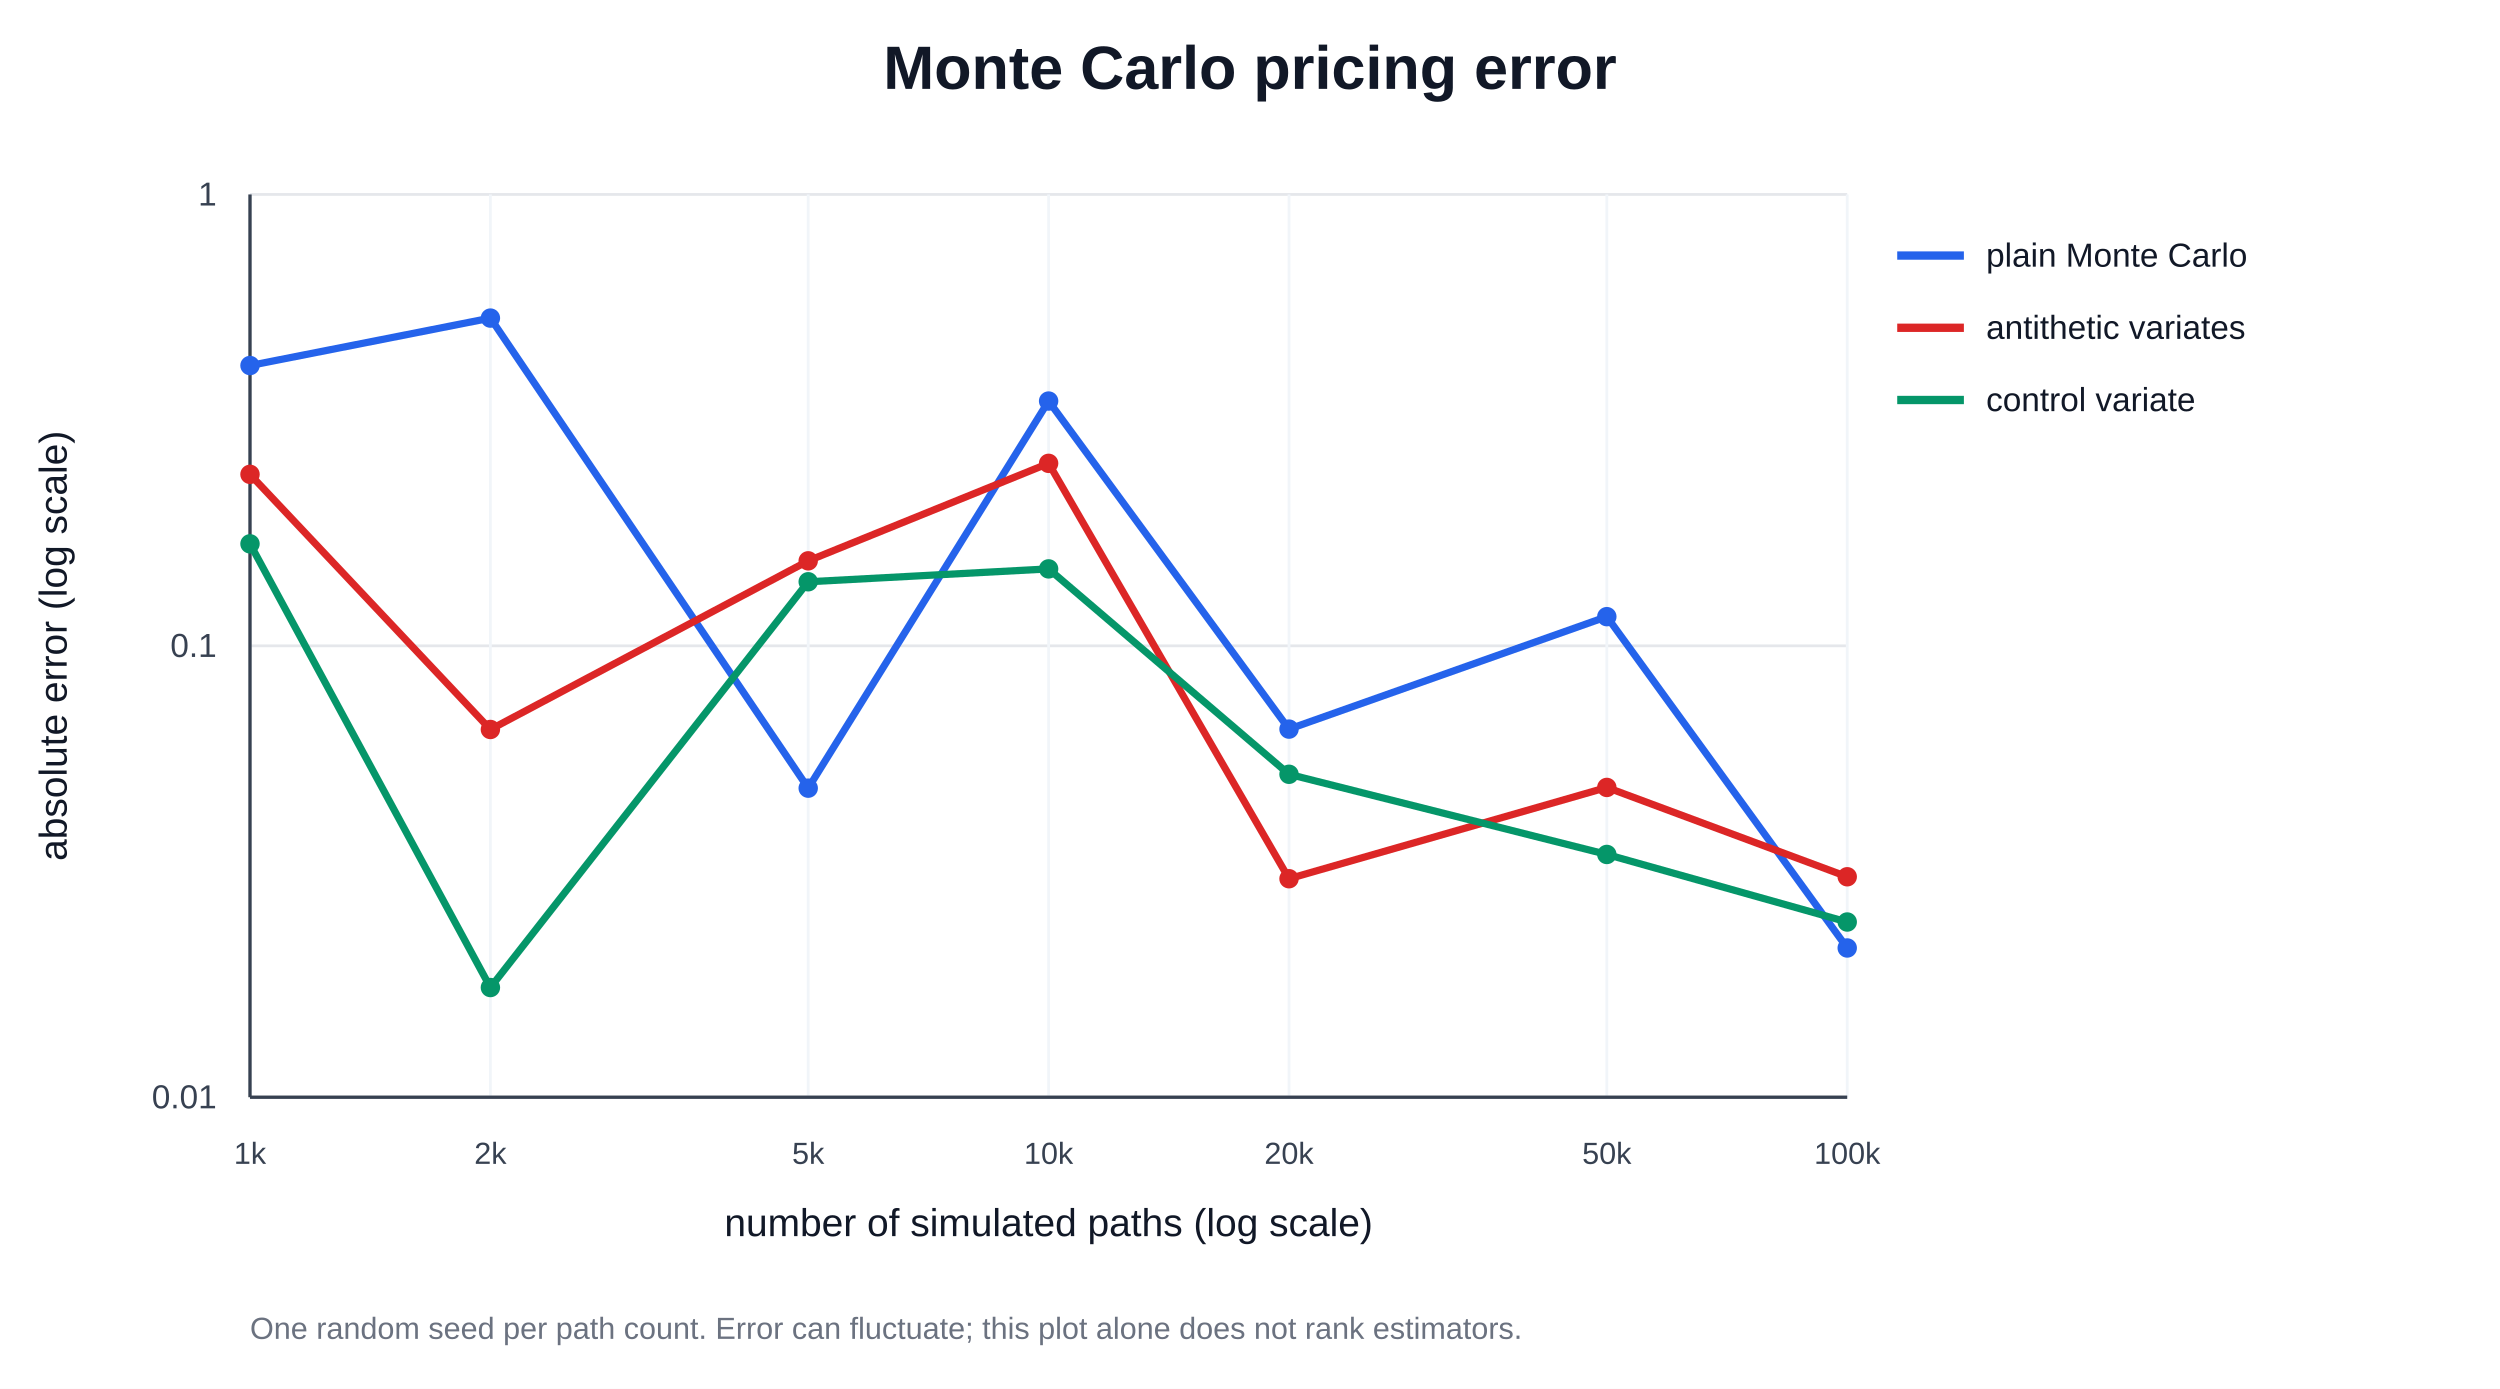
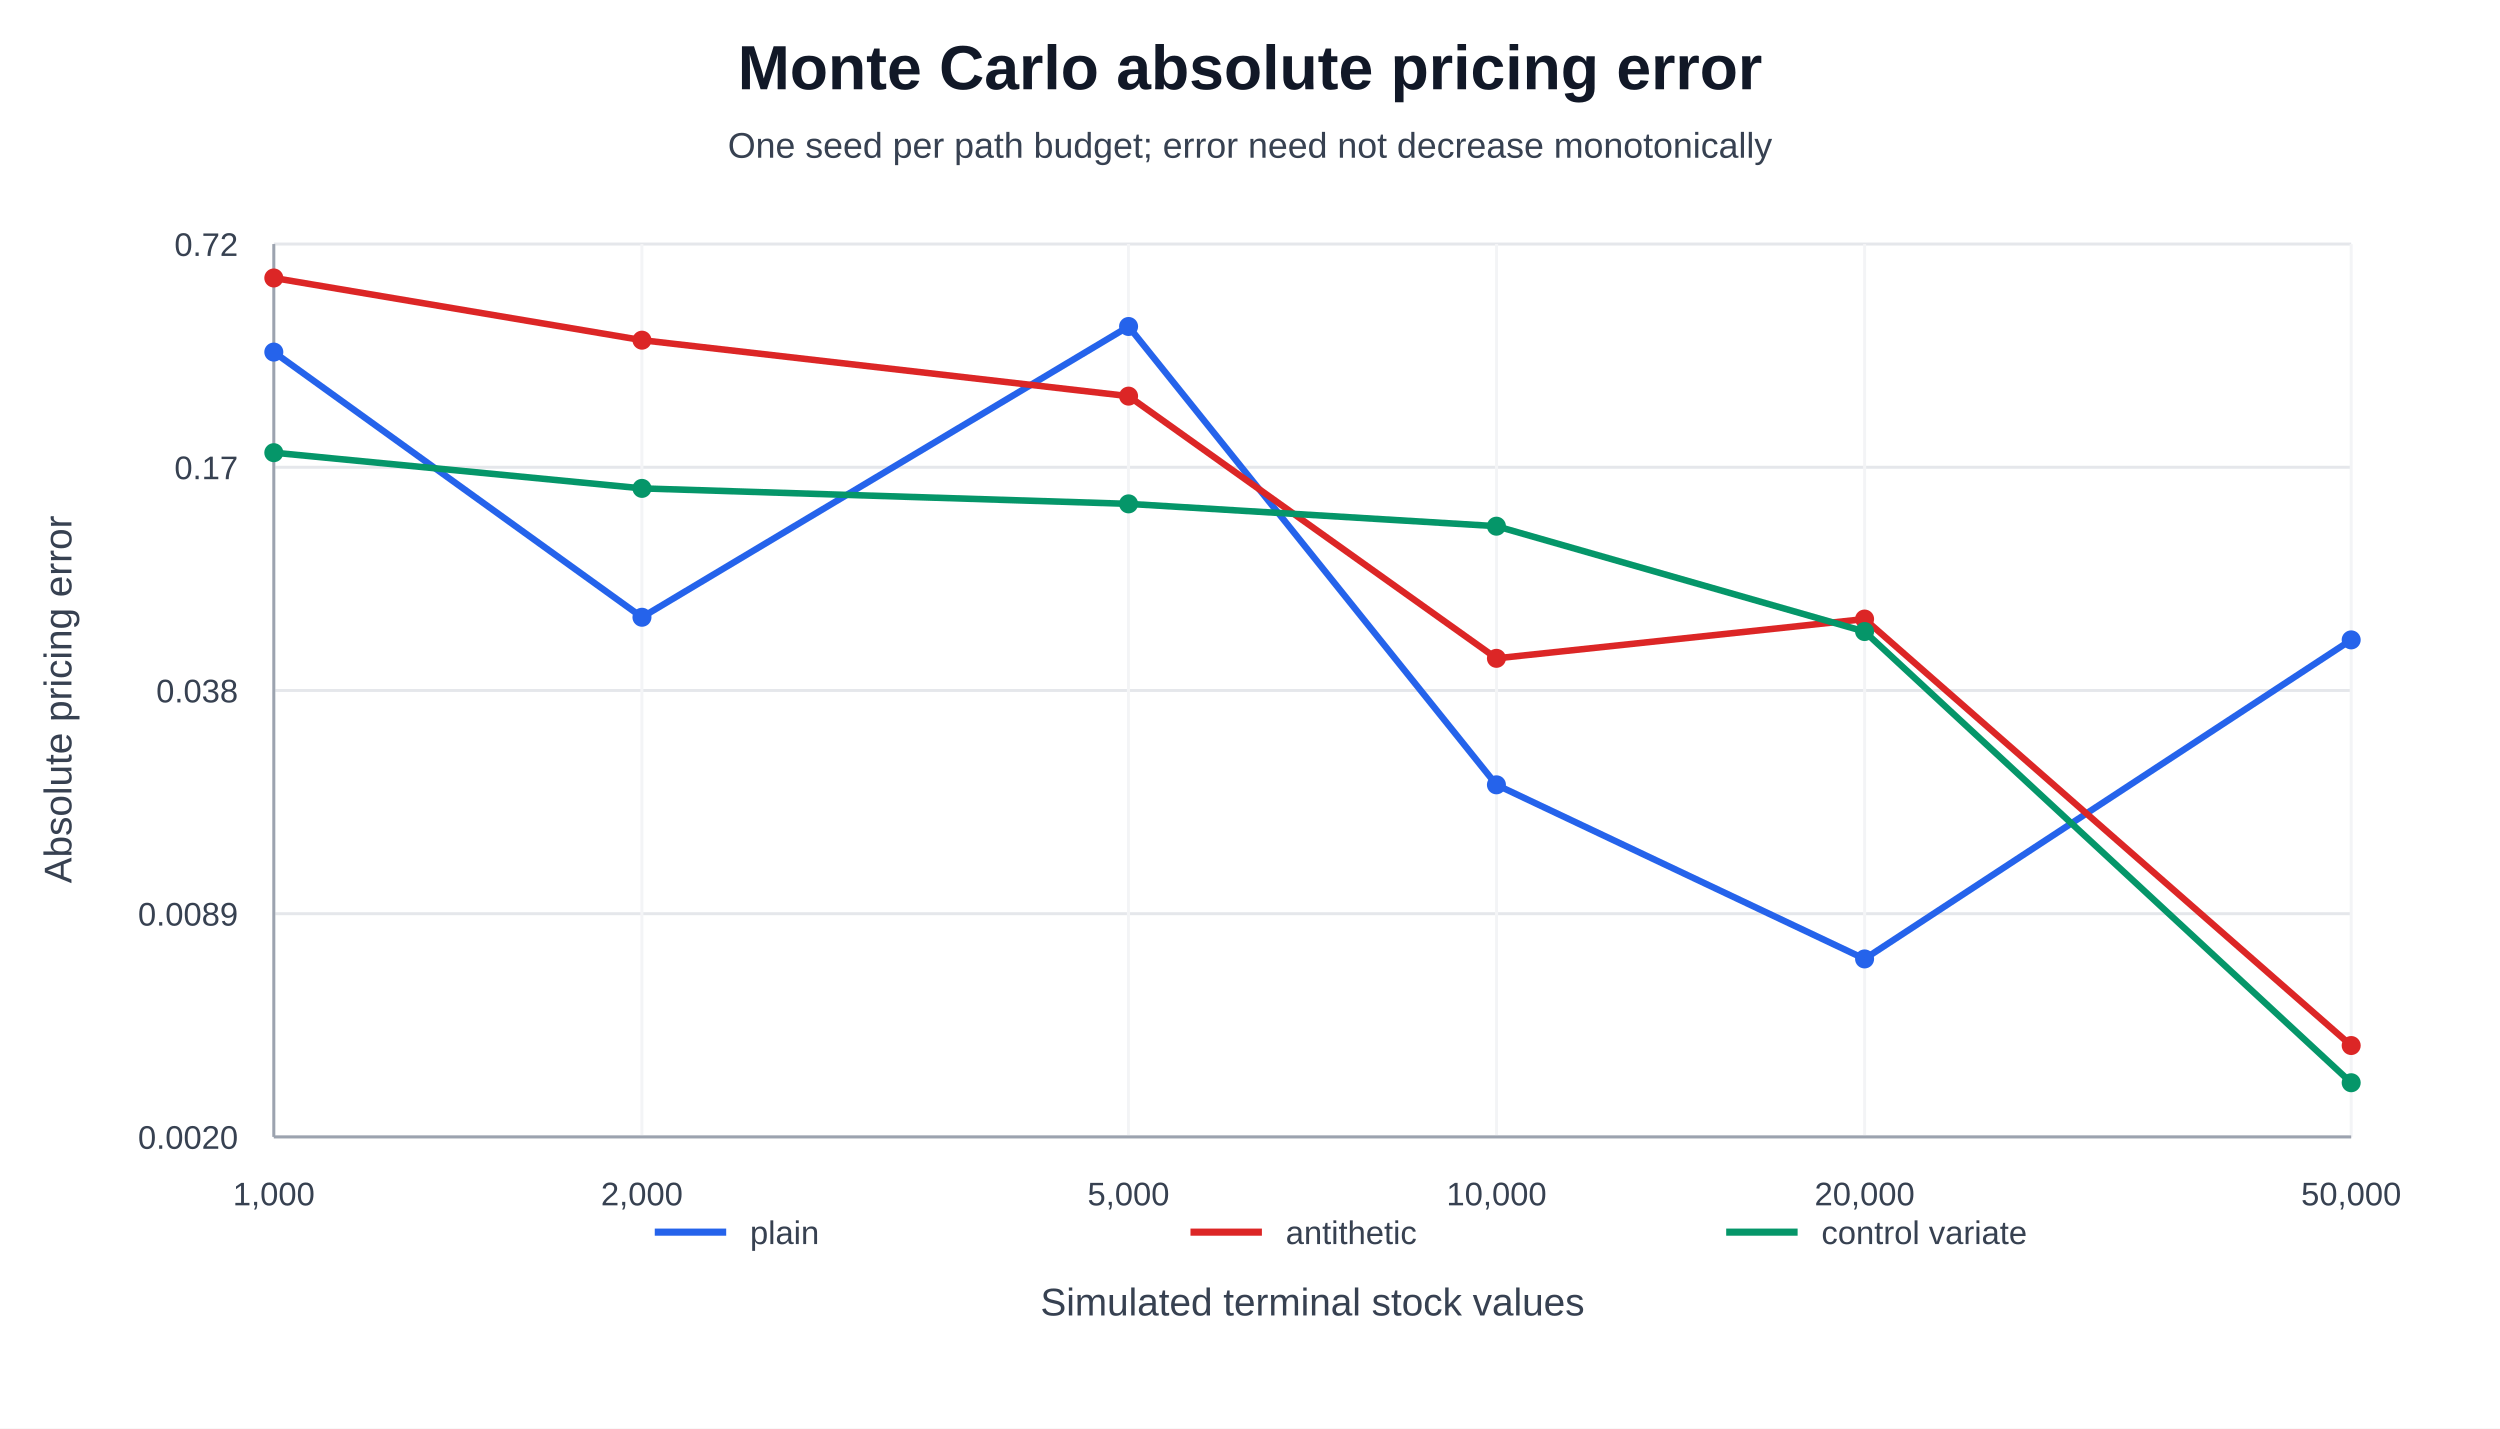
- <svg xmlns="http://www.w3.org/2000/svg" width="900" height="500" viewBox="0 0 900 500">
-   <rect width="100%" height="100%" fill="#ffffff" />
-   <text x="450" y="32" font-family="Arial,sans-serif" font-size="22" font-weight="700" text-anchor="middle" fill="#111827">Monte Carlo pricing error</text>
-   <line x1="90" y1="70" x2="665" y2="70" stroke="#e5e7eb" />
-   <text x="78" y="74" text-anchor="end" font-family="Arial,sans-serif" font-size="12" fill="#374151">1</text>
-   <line x1="90" y1="232.5" x2="665" y2="232.5" stroke="#e5e7eb" />
-   <text x="78" y="236.5" text-anchor="end" font-family="Arial,sans-serif" font-size="12" fill="#374151">0.1</text>
-   <line x1="90" y1="395" x2="665" y2="395" stroke="#e5e7eb" />
-   <text x="78" y="399" text-anchor="end" font-family="Arial,sans-serif" font-size="12" fill="#374151">0.01</text>
-   <line x1="90" y1="70" x2="90" y2="395" stroke="#f1f5f9" />
-   <text x="90" y="419" text-anchor="middle" font-family="Arial,sans-serif" font-size="11" fill="#374151">1k</text>
-   <line x1="176.546" y1="70" x2="176.546" y2="395" stroke="#f1f5f9" />
-   <text x="176.546" y="419" text-anchor="middle" font-family="Arial,sans-serif" font-size="11" fill="#374151">2k</text>
-   <line x1="290.954" y1="70" x2="290.954" y2="395" stroke="#f1f5f9" />
-   <text x="290.954" y="419" text-anchor="middle" font-family="Arial,sans-serif" font-size="11" fill="#374151">5k</text>
-   <line x1="377.5" y1="70" x2="377.5" y2="395" stroke="#f1f5f9" />
-   <text x="377.5" y="419" text-anchor="middle" font-family="Arial,sans-serif" font-size="11" fill="#374151">10k</text>
-   <line x1="464.046" y1="70" x2="464.046" y2="395" stroke="#f1f5f9" />
-   <text x="464.046" y="419" text-anchor="middle" font-family="Arial,sans-serif" font-size="11" fill="#374151">20k</text>
-   <line x1="578.454" y1="70" x2="578.454" y2="395" stroke="#f1f5f9" />
-   <text x="578.454" y="419" text-anchor="middle" font-family="Arial,sans-serif" font-size="11" fill="#374151">50k</text>
-   <line x1="665" y1="70" x2="665" y2="395" stroke="#f1f5f9" />
-   <text x="665" y="419" text-anchor="middle" font-family="Arial,sans-serif" font-size="11" fill="#374151">100k</text>
-   <line x1="90" y1="395" x2="665" y2="395" stroke="#374151" stroke-width="1.2" />
-   <line x1="90" y1="70" x2="90" y2="395" stroke="#374151" stroke-width="1.2" />
-   <text x="377.5" y="445" text-anchor="middle" font-family="Arial,sans-serif" font-size="14" fill="#111827">number of simulated paths (log scale)</text>
-   <text transform="translate(24 232.5) rotate(-90)" text-anchor="middle" font-family="Arial,sans-serif" font-size="14" fill="#111827">absolute error (log scale)</text>
-   <polyline points="90,131.592 176.546,114.512 290.954,283.738 377.5,144.381 464.046,262.481 578.454,221.996 665,341.273" fill="none" stroke="#2563eb" stroke-width="2.6" stroke-linejoin="round" stroke-linecap="round" />
-   <circle cx="90" cy="131.592" r="3.5" fill="#2563eb" />
-   <circle cx="176.546" cy="114.512" r="3.5" fill="#2563eb" />
-   <circle cx="290.954" cy="283.738" r="3.5" fill="#2563eb" />
-   <circle cx="377.5" cy="144.381" r="3.5" fill="#2563eb" />
-   <circle cx="464.046" cy="262.481" r="3.5" fill="#2563eb" />
-   <circle cx="578.454" cy="221.996" r="3.5" fill="#2563eb" />
-   <circle cx="665" cy="341.273" r="3.5" fill="#2563eb" />
-   <line x1="683" y1="92" x2="707" y2="92" stroke="#2563eb" stroke-width="3" />
-   <text x="715" y="96" font-family="Arial,sans-serif" font-size="12" fill="#111827">plain Monte Carlo</text>
-   <polyline points="90,170.762 176.546,262.612 290.954,201.899 377.5,166.807 464.046,316.34 578.454,283.478 665,315.635" fill="none" stroke="#dc2626" stroke-width="2.6" stroke-linejoin="round" stroke-linecap="round" />
-   <circle cx="90" cy="170.762" r="3.5" fill="#dc2626" />
-   <circle cx="176.546" cy="262.612" r="3.5" fill="#dc2626" />
-   <circle cx="290.954" cy="201.899" r="3.5" fill="#dc2626" />
-   <circle cx="377.5" cy="166.807" r="3.5" fill="#dc2626" />
-   <circle cx="464.046" cy="316.34" r="3.5" fill="#dc2626" />
-   <circle cx="578.454" cy="283.478" r="3.5" fill="#dc2626" />
-   <circle cx="665" cy="315.635" r="3.5" fill="#dc2626" />
-   <line x1="683" y1="118" x2="707" y2="118" stroke="#dc2626" stroke-width="3" />
-   <text x="715" y="122" font-family="Arial,sans-serif" font-size="12" fill="#111827">antithetic variates</text>
-   <polyline points="90,195.784 176.546,355.511 290.954,209.434 377.5,204.8 464.046,278.743 578.454,307.604 665,331.926" fill="none" stroke="#059669" stroke-width="2.6" stroke-linejoin="round" stroke-linecap="round" />
-   <circle cx="90" cy="195.784" r="3.5" fill="#059669" />
-   <circle cx="176.546" cy="355.511" r="3.5" fill="#059669" />
-   <circle cx="290.954" cy="209.434" r="3.5" fill="#059669" />
-   <circle cx="377.5" cy="204.8" r="3.5" fill="#059669" />
-   <circle cx="464.046" cy="278.743" r="3.5" fill="#059669" />
-   <circle cx="578.454" cy="307.604" r="3.5" fill="#059669" />
-   <circle cx="665" cy="331.926" r="3.5" fill="#059669" />
-   <line x1="683" y1="144" x2="707" y2="144" stroke="#059669" stroke-width="3" />
-   <text x="715" y="148" font-family="Arial,sans-serif" font-size="12" fill="#111827">control variate</text>
-   <text x="90" y="482" font-family="Arial,sans-serif" font-size="11" fill="#6b7280">One random seed per path count. Error can fluctuate; this plot alone does not rank estimators.</text>
+ <svg xmlns="http://www.w3.org/2000/svg" width="840" height="480" viewBox="0 0 840 480">
+   <rect width="100%" height="100%" fill="#fff" />
+   <text x="420" y="30" text-anchor="middle" font-family="Arial,sans-serif" font-size="21" font-weight="600" fill="#111827">Monte Carlo absolute pricing error</text>
+   <text x="420" y="53" text-anchor="middle" font-family="Arial,sans-serif" font-size="12" font-weight="400" fill="#374151">One seed per path budget; error need not decrease monotonically</text>
+   <line x1="92" y1="382" x2="790" y2="382" stroke="#e5e7eb" stroke-width="1" />
+   <text x="80" y="386" text-anchor="end" font-family="Arial,sans-serif" font-size="11" font-weight="400" fill="#374151">0.0020</text>
+   <line x1="92" y1="307" x2="790" y2="307" stroke="#e5e7eb" stroke-width="1" />
+   <text x="80" y="311" text-anchor="end" font-family="Arial,sans-serif" font-size="11" font-weight="400" fill="#374151">0.0089</text>
+   <line x1="92" y1="232" x2="790" y2="232" stroke="#e5e7eb" stroke-width="1" />
+   <text x="80" y="236" text-anchor="end" font-family="Arial,sans-serif" font-size="11" font-weight="400" fill="#374151">0.038</text>
+   <line x1="92" y1="157" x2="790" y2="157" stroke="#e5e7eb" stroke-width="1" />
+   <text x="80" y="161" text-anchor="end" font-family="Arial,sans-serif" font-size="11" font-weight="400" fill="#374151">0.17</text>
+   <line x1="92" y1="82" x2="790" y2="82" stroke="#e5e7eb" stroke-width="1" />
+   <text x="80" y="86" text-anchor="end" font-family="Arial,sans-serif" font-size="11" font-weight="400" fill="#374151">0.72</text>
+   <line x1="92" y1="82" x2="92" y2="382" stroke="#f3f4f6" stroke-width="1" />
+   <text x="92" y="405" text-anchor="middle" font-family="Arial,sans-serif" font-size="11" font-weight="400" fill="#374151">1,000</text>
+   <line x1="215.674" y1="82" x2="215.674" y2="382" stroke="#f3f4f6" stroke-width="1" />
+   <text x="215.674" y="405" text-anchor="middle" font-family="Arial,sans-serif" font-size="11" font-weight="400" fill="#374151">2,000</text>
+   <line x1="379.163" y1="82" x2="379.163" y2="382" stroke="#f3f4f6" stroke-width="1" />
+   <text x="379.163" y="405" text-anchor="middle" font-family="Arial,sans-serif" font-size="11" font-weight="400" fill="#374151">5,000</text>
+   <line x1="502.837" y1="82" x2="502.837" y2="382" stroke="#f3f4f6" stroke-width="1" />
+   <text x="502.837" y="405" text-anchor="middle" font-family="Arial,sans-serif" font-size="11" font-weight="400" fill="#374151">10,000</text>
+   <line x1="626.511" y1="82" x2="626.511" y2="382" stroke="#f3f4f6" stroke-width="1" />
+   <text x="626.511" y="405" text-anchor="middle" font-family="Arial,sans-serif" font-size="11" font-weight="400" fill="#374151">20,000</text>
+   <line x1="790" y1="82" x2="790" y2="382" stroke="#f3f4f6" stroke-width="1" />
+   <text x="790" y="405" text-anchor="middle" font-family="Arial,sans-serif" font-size="11" font-weight="400" fill="#374151">50,000</text>
+   <line x1="92" y1="82" x2="92" y2="382" stroke="#9ca3af" stroke-width="1" />
+   <line x1="92" y1="382" x2="790" y2="382" stroke="#9ca3af" stroke-width="1" />
+   <text x="441" y="442" text-anchor="middle" font-family="Arial,sans-serif" font-size="13" font-weight="400" fill="#374151">Simulated terminal stock values</text>
+   <text x="24" y="235" transform="rotate(-90 24 235)" text-anchor="middle" font-family="Arial,sans-serif" font-size="13" fill="#374151">Absolute pricing error</text>
+   <polyline points="92.0,118.3 215.7,207.4 379.2,109.7 502.8,263.7 626.5,322.2 790.0,215.0" fill="none" stroke="#2563eb" stroke-width="2.2" stroke-linejoin="round" />
+   <circle cx="92.0" cy="118.3" r="3.2" fill="#2563eb" />
+   <circle cx="215.7" cy="207.4" r="3.2" fill="#2563eb" />
+   <circle cx="379.2" cy="109.7" r="3.2" fill="#2563eb" />
+   <circle cx="502.8" cy="263.7" r="3.2" fill="#2563eb" />
+   <circle cx="626.5" cy="322.2" r="3.2" fill="#2563eb" />
+   <circle cx="790.0" cy="215.0" r="3.2" fill="#2563eb" />
+   <line x1="220" y1="414" x2="244" y2="414" stroke="#2563eb" stroke-width="2.4" />
+   <text x="252" y="418" text-anchor="start" font-family="Arial,sans-serif" font-size="11" font-weight="400" fill="#374151">plain</text>
+   <polyline points="92.0,93.4 215.7,114.3 379.2,133.1 502.8,221.2 626.5,208.0 790.0,351.3" fill="none" stroke="#dc2626" stroke-width="2.2" stroke-linejoin="round" />
+   <circle cx="92.0" cy="93.4" r="3.2" fill="#dc2626" />
+   <circle cx="215.7" cy="114.3" r="3.2" fill="#dc2626" />
+   <circle cx="379.2" cy="133.1" r="3.2" fill="#dc2626" />
+   <circle cx="502.8" cy="221.2" r="3.2" fill="#dc2626" />
+   <circle cx="626.5" cy="208.0" r="3.2" fill="#dc2626" />
+   <circle cx="790.0" cy="351.3" r="3.2" fill="#dc2626" />
+   <line x1="400" y1="414" x2="424" y2="414" stroke="#dc2626" stroke-width="2.4" />
+   <text x="432" y="418" text-anchor="start" font-family="Arial,sans-serif" font-size="11" font-weight="400" fill="#374151">antithetic</text>
+   <polyline points="92.0,152.1 215.7,164.1 379.2,169.3 502.8,176.8 626.5,212.2 790.0,363.8" fill="none" stroke="#059669" stroke-width="2.2" stroke-linejoin="round" />
+   <circle cx="92.0" cy="152.1" r="3.2" fill="#059669" />
+   <circle cx="215.7" cy="164.1" r="3.2" fill="#059669" />
+   <circle cx="379.2" cy="169.3" r="3.2" fill="#059669" />
+   <circle cx="502.8" cy="176.8" r="3.2" fill="#059669" />
+   <circle cx="626.5" cy="212.2" r="3.2" fill="#059669" />
+   <circle cx="790.0" cy="363.8" r="3.2" fill="#059669" />
+   <line x1="580" y1="414" x2="604" y2="414" stroke="#059669" stroke-width="2.4" />
+   <text x="612" y="418" text-anchor="start" font-family="Arial,sans-serif" font-size="11" font-weight="400" fill="#374151">control variate</text>
</svg>
